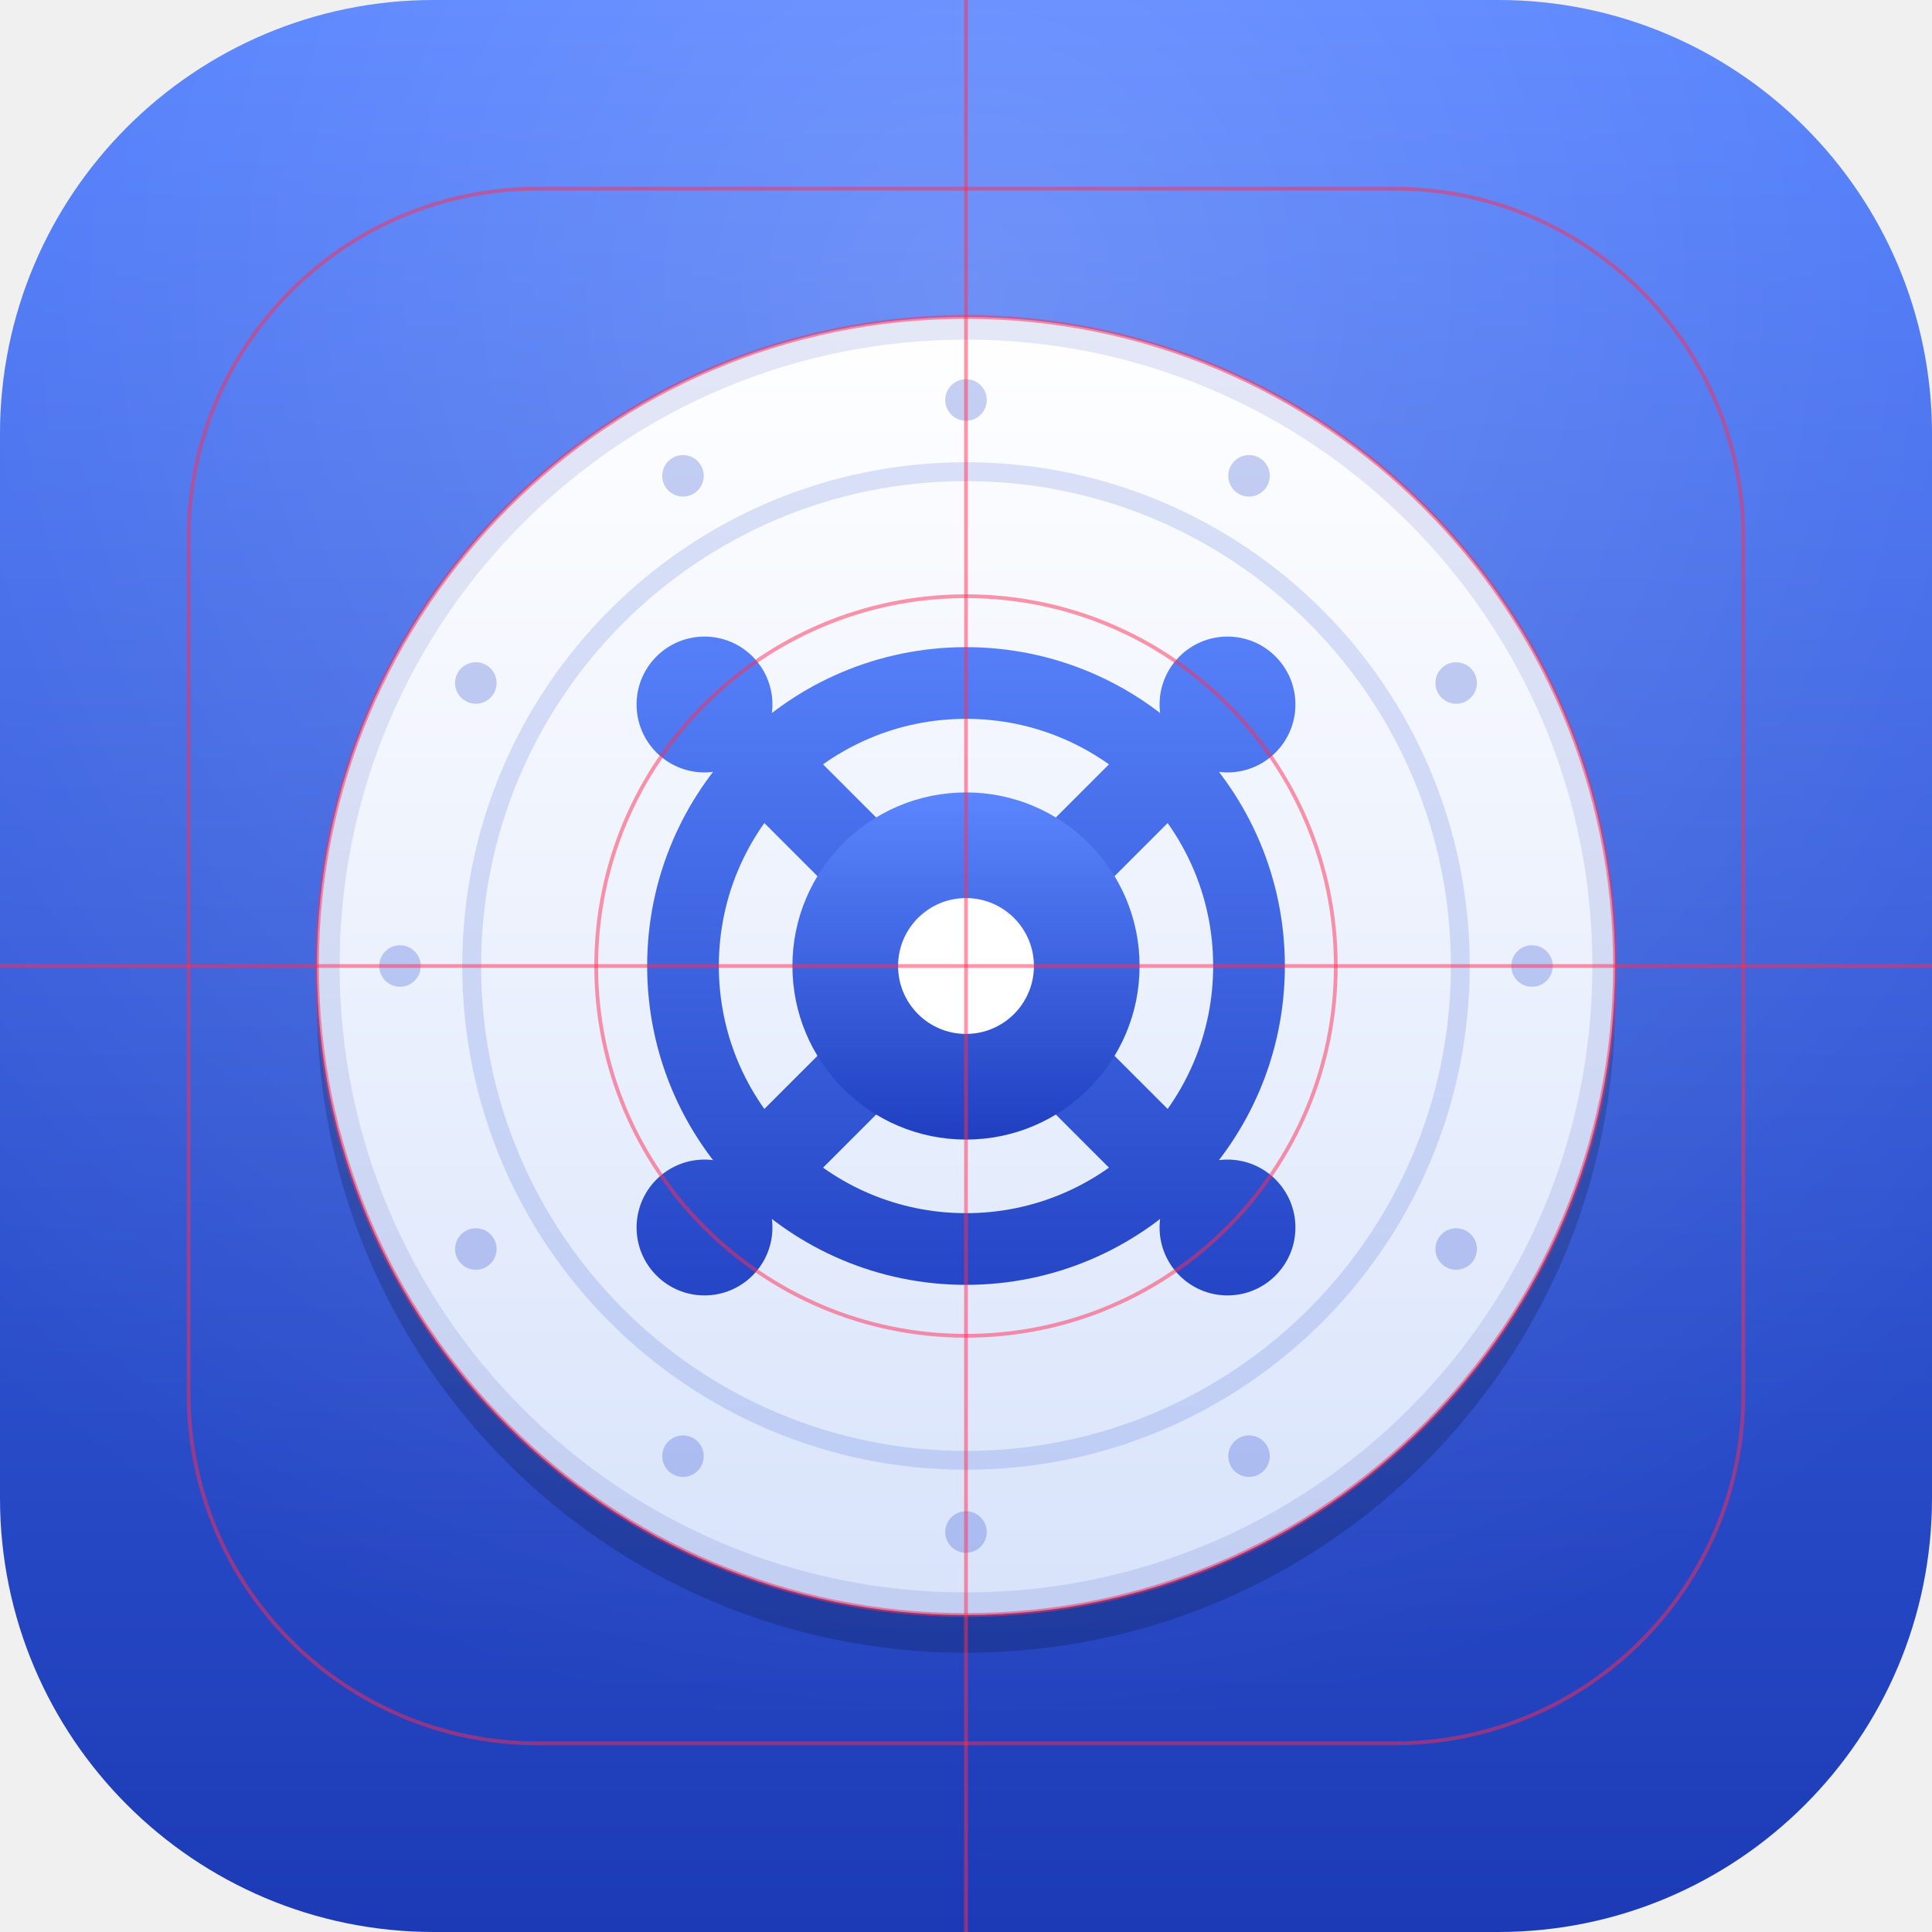
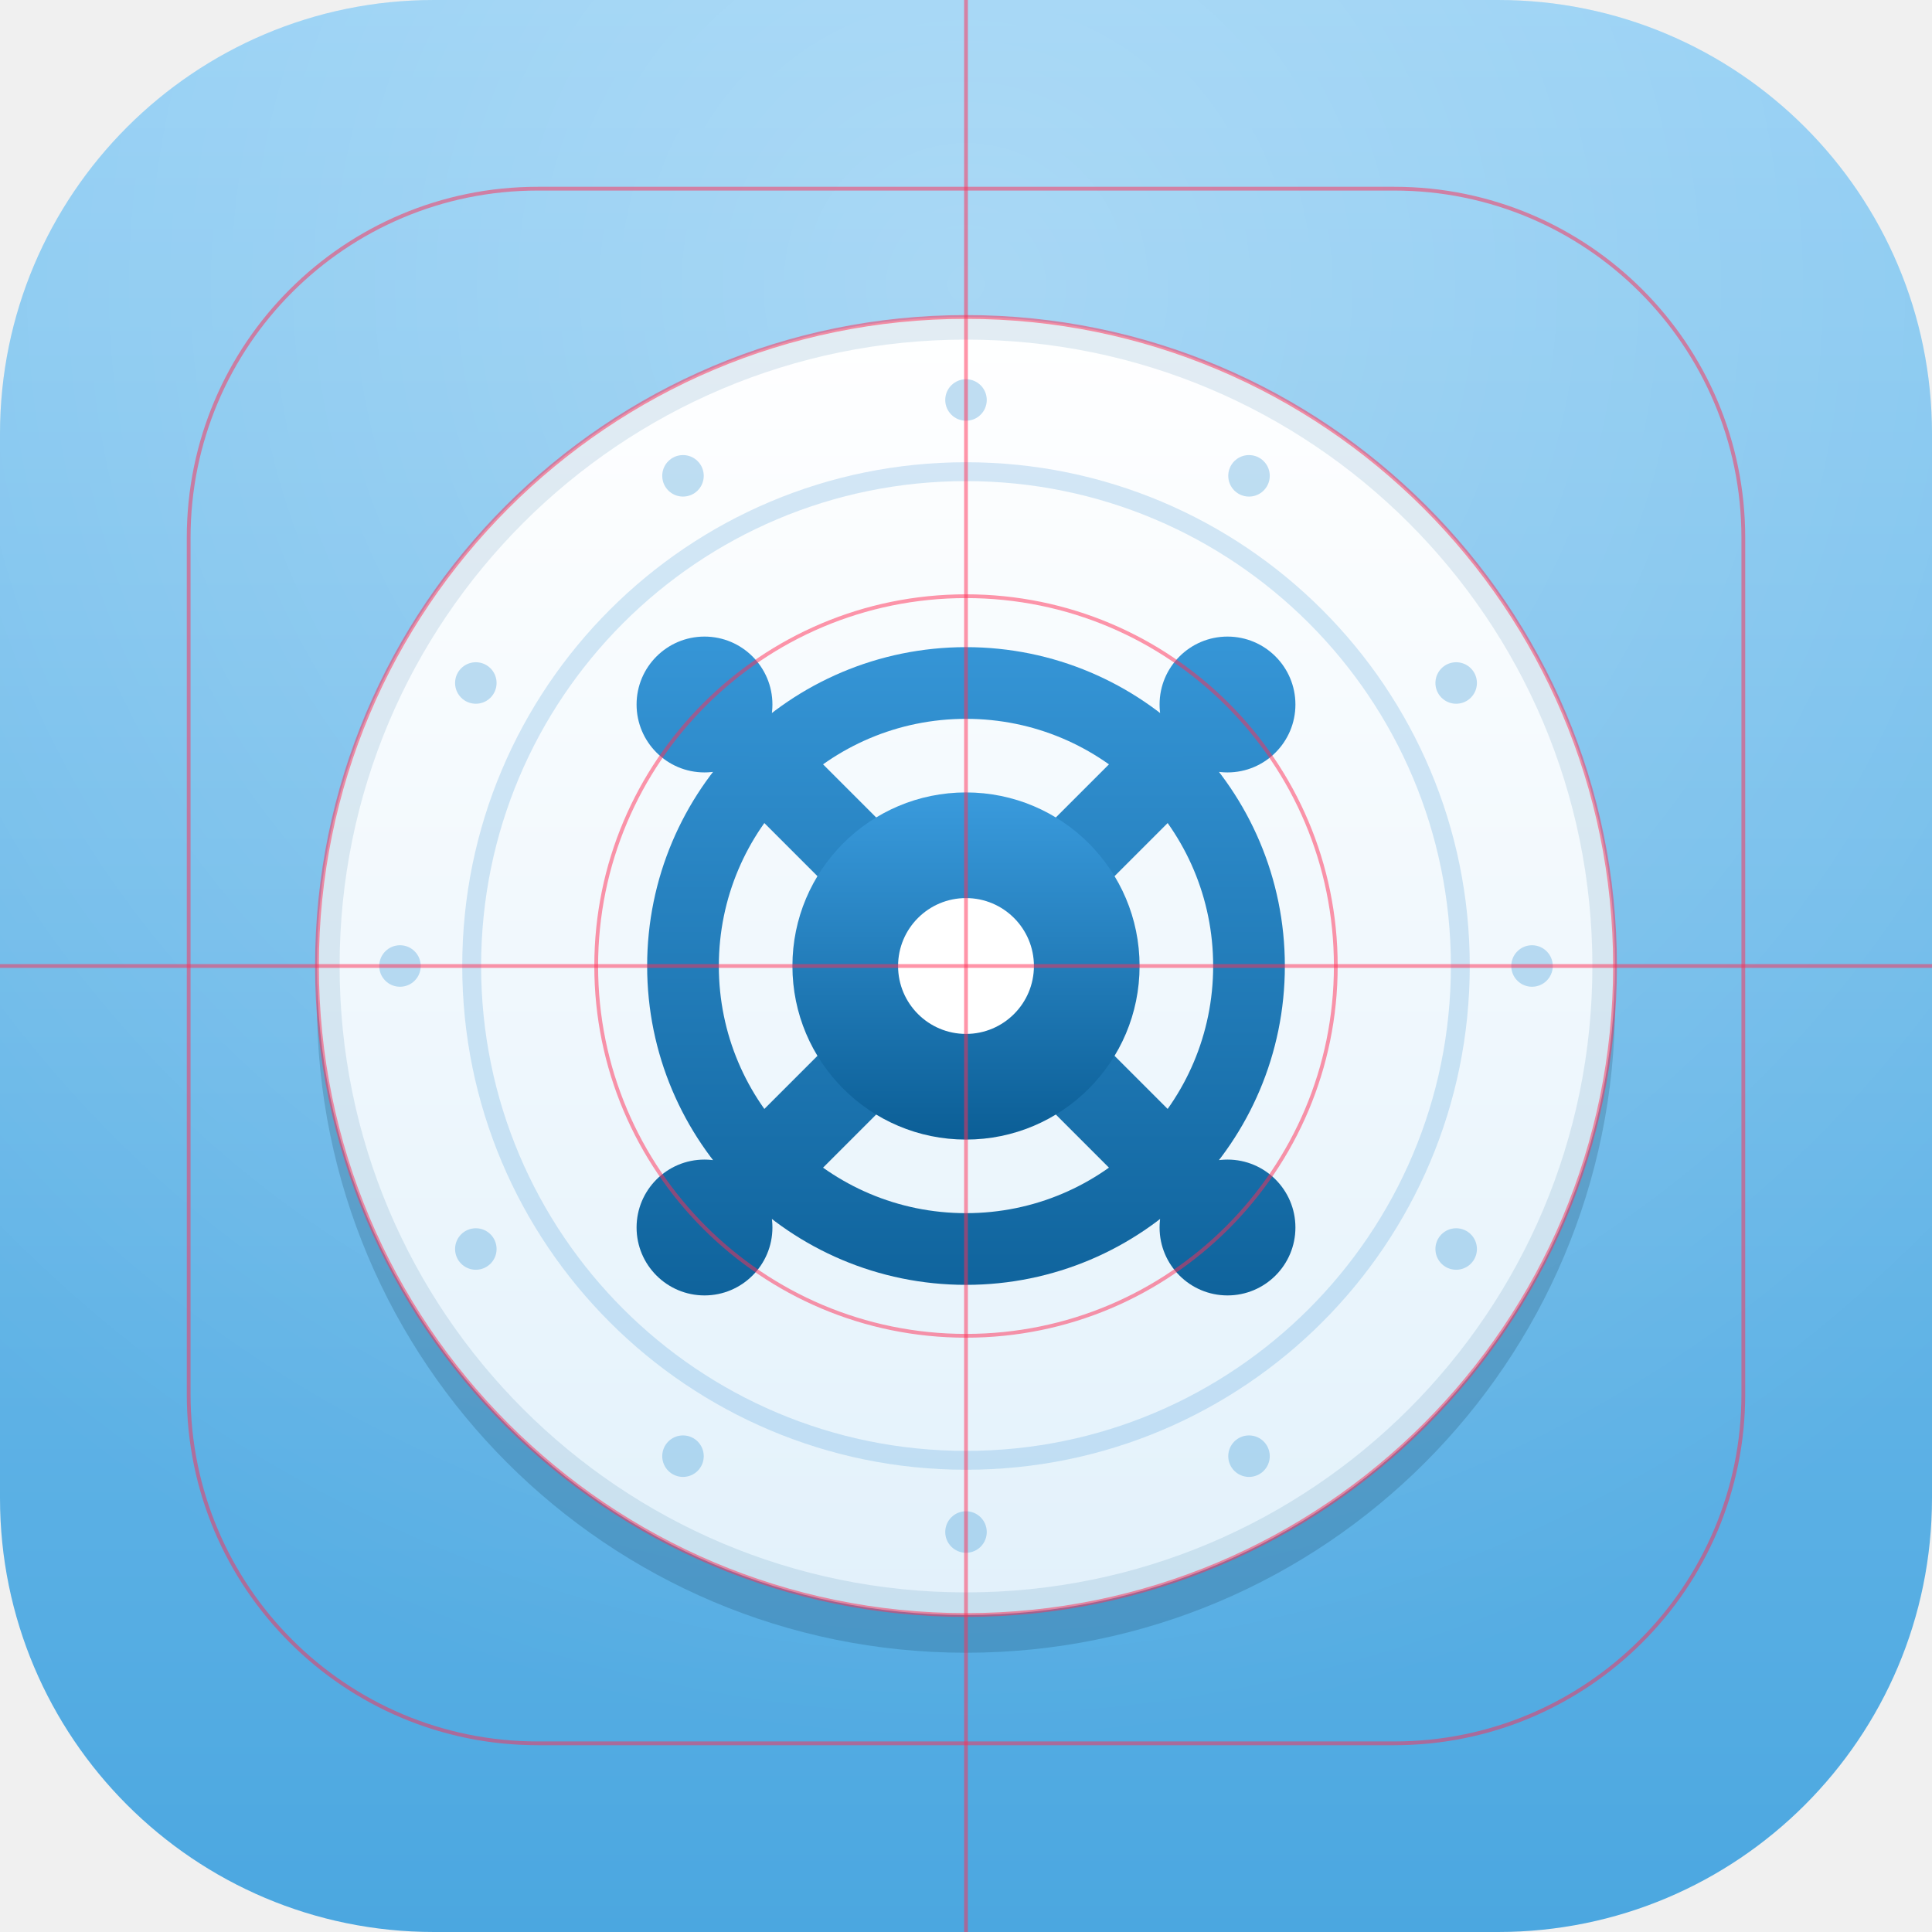
<svg xmlns="http://www.w3.org/2000/svg" viewBox="0 0 1024 1024" width="1024" height="1024">
  <defs>
    <clipPath id="sq">
      <rect width="1024" height="1024" rx="230" />
    </clipPath>
  </defs>
  <g clip-path="url(#sq)">
    <defs>
      <linearGradient id="L0bg" gradientUnits="userSpaceOnUse" x1="0" y1="0" x2="0" y2="1024">
-         <stop offset="0" stop-color="#4C7BFF" />
-         <stop offset="1" stop-color="#1C3AB5" />
+         <stop offset="0" stop-color="#8FCDF3" />
+         <stop offset="1" stop-color="#4BA7E0" />
      </linearGradient>
      <radialGradient id="L0hi" cx=".5" cy=".15" r=".75">
-         <stop offset="0" stop-color="#FFFFFF" stop-opacity=".22" />
+         <stop offset="0" stop-color="#FFFFFF" stop-opacity=".28" />
        <stop offset="1" stop-color="#FFFFFF" stop-opacity="0" />
      </radialGradient>
    </defs>
    <rect width="1024" height="1024" fill="url(#L0bg)" />
    <rect width="1024" height="1024" fill="url(#L0hi)" />
-     <circle cx="512" cy="532" r="344" fill="#000" fill-opacity=".18" />
+     <circle cx="512" cy="532" r="344" fill="#0B2A40" fill-opacity=".18" />
    <defs>
      <linearGradient id="L1d" gradientUnits="userSpaceOnUse" x1="0" y1="168" x2="0" y2="856">
        <stop offset="0" stop-color="#FFFFFF" />
-         <stop offset="1" stop-color="#D8E3FB" />
+         <stop offset="1" stop-color="#E2F1FB" />
      </linearGradient>
    </defs>
    <circle cx="512" cy="512" r="344" fill="url(#L1d)" />
-     <circle cx="512" cy="512" r="338" fill="none" stroke="#1C3AB5" stroke-opacity=".12" stroke-width="12" />
-     <circle cx="512" cy="512" r="262" fill="none" stroke="#2447D0" stroke-opacity=".16" stroke-width="10" />
-     <circle cx="512.0" cy="212.0" r="11" fill="#2447D0" fill-opacity=".26" />
-     <circle cx="662.0" cy="252.2" r="11" fill="#2447D0" fill-opacity=".26" />
-     <circle cx="771.8" cy="362.0" r="11" fill="#2447D0" fill-opacity=".26" />
-     <circle cx="812.0" cy="512.0" r="11" fill="#2447D0" fill-opacity=".26" />
-     <circle cx="771.8" cy="662.0" r="11" fill="#2447D0" fill-opacity=".26" />
-     <circle cx="662.0" cy="771.8" r="11" fill="#2447D0" fill-opacity=".26" />
-     <circle cx="512.0" cy="812.0" r="11" fill="#2447D0" fill-opacity=".26" />
-     <circle cx="362.0" cy="771.8" r="11" fill="#2447D0" fill-opacity=".26" />
-     <circle cx="252.2" cy="662.0" r="11" fill="#2447D0" fill-opacity=".26" />
-     <circle cx="212.0" cy="512.0" r="11" fill="#2447D0" fill-opacity=".26" />
-     <circle cx="252.2" cy="362.0" r="11" fill="#2447D0" fill-opacity=".26" />
-     <circle cx="362.0" cy="252.2" r="11" fill="#2447D0" fill-opacity=".26" />
+     <circle cx="512" cy="512" r="338" fill="none" stroke="#0B5E96" stroke-opacity=".12" stroke-width="12" />
+     <circle cx="512" cy="512" r="262" fill="none" stroke="#2E8FD3" stroke-opacity=".20" stroke-width="10" />
+     <circle cx="512.0" cy="212.0" r="11" fill="#2E8FD3" fill-opacity=".30" />
+     <circle cx="662.0" cy="252.2" r="11" fill="#2E8FD3" fill-opacity=".30" />
+     <circle cx="771.8" cy="362.0" r="11" fill="#2E8FD3" fill-opacity=".30" />
+     <circle cx="812.0" cy="512.0" r="11" fill="#2E8FD3" fill-opacity=".30" />
+     <circle cx="771.8" cy="662.0" r="11" fill="#2E8FD3" fill-opacity=".30" />
+     <circle cx="662.0" cy="771.8" r="11" fill="#2E8FD3" fill-opacity=".30" />
+     <circle cx="512.0" cy="812.0" r="11" fill="#2E8FD3" fill-opacity=".30" />
+     <circle cx="362.0" cy="771.8" r="11" fill="#2E8FD3" fill-opacity=".30" />
+     <circle cx="252.2" cy="662.0" r="11" fill="#2E8FD3" fill-opacity=".30" />
+     <circle cx="212.0" cy="512.0" r="11" fill="#2E8FD3" fill-opacity=".30" />
+     <circle cx="252.2" cy="362.0" r="11" fill="#2E8FD3" fill-opacity=".30" />
+     <circle cx="362.0" cy="252.2" r="11" fill="#2E8FD3" fill-opacity=".30" />
    <defs>
      <linearGradient id="L2w" gradientUnits="userSpaceOnUse" x1="0" y1="300" x2="0" y2="724">
-         <stop offset="0" stop-color="#5B86FF" />
-         <stop offset="1" stop-color="#1F3FC0" />
+         <stop offset="0" stop-color="#3A9BDD" />
+         <stop offset="1" stop-color="#0B5E96" />
      </linearGradient>
    </defs>
    <circle cx="512" cy="512" r="150" fill="none" stroke="url(#L2w)" stroke-width="38" />
    <g stroke="url(#L2w)" stroke-width="44" stroke-linecap="round">
      <line x1="650.6" y1="650.6" x2="373.4" y2="373.4" />
      <line x1="373.4" y1="650.6" x2="650.6" y2="373.4" />
    </g>
    <circle cx="650.6" cy="650.6" r="36" fill="url(#L2w)" />
    <circle cx="373.4" cy="650.6" r="36" fill="url(#L2w)" />
    <circle cx="373.4" cy="373.4" r="36" fill="url(#L2w)" />
    <circle cx="650.6" cy="373.4" r="36" fill="url(#L2w)" />
    <defs>
      <linearGradient id="L3h" gradientUnits="userSpaceOnUse" x1="0" y1="420" x2="0" y2="604">
-         <stop offset="0" stop-color="#5B86FF" />
-         <stop offset="1" stop-color="#1F3FC0" />
+         <stop offset="0" stop-color="#3A9BDD" />
+         <stop offset="1" stop-color="#0B5E96" />
      </linearGradient>
    </defs>
    <circle cx="512" cy="512" r="92" fill="url(#L3h)" />
    <circle cx="512" cy="512" r="36" fill="#FFFFFF" />
  </g>
  <g fill="none" stroke="#FF2D55" stroke-opacity=".5" stroke-width="2">
    <rect x="100" y="100" width="824" height="824" rx="185" />
    <circle cx="512" cy="512" r="344" />
    <circle cx="512" cy="512" r="196" />
    <line x1="512" y1="0" x2="512" y2="1024" />
    <line x1="0" y1="512" x2="1024" y2="512" />
  </g>
</svg>
